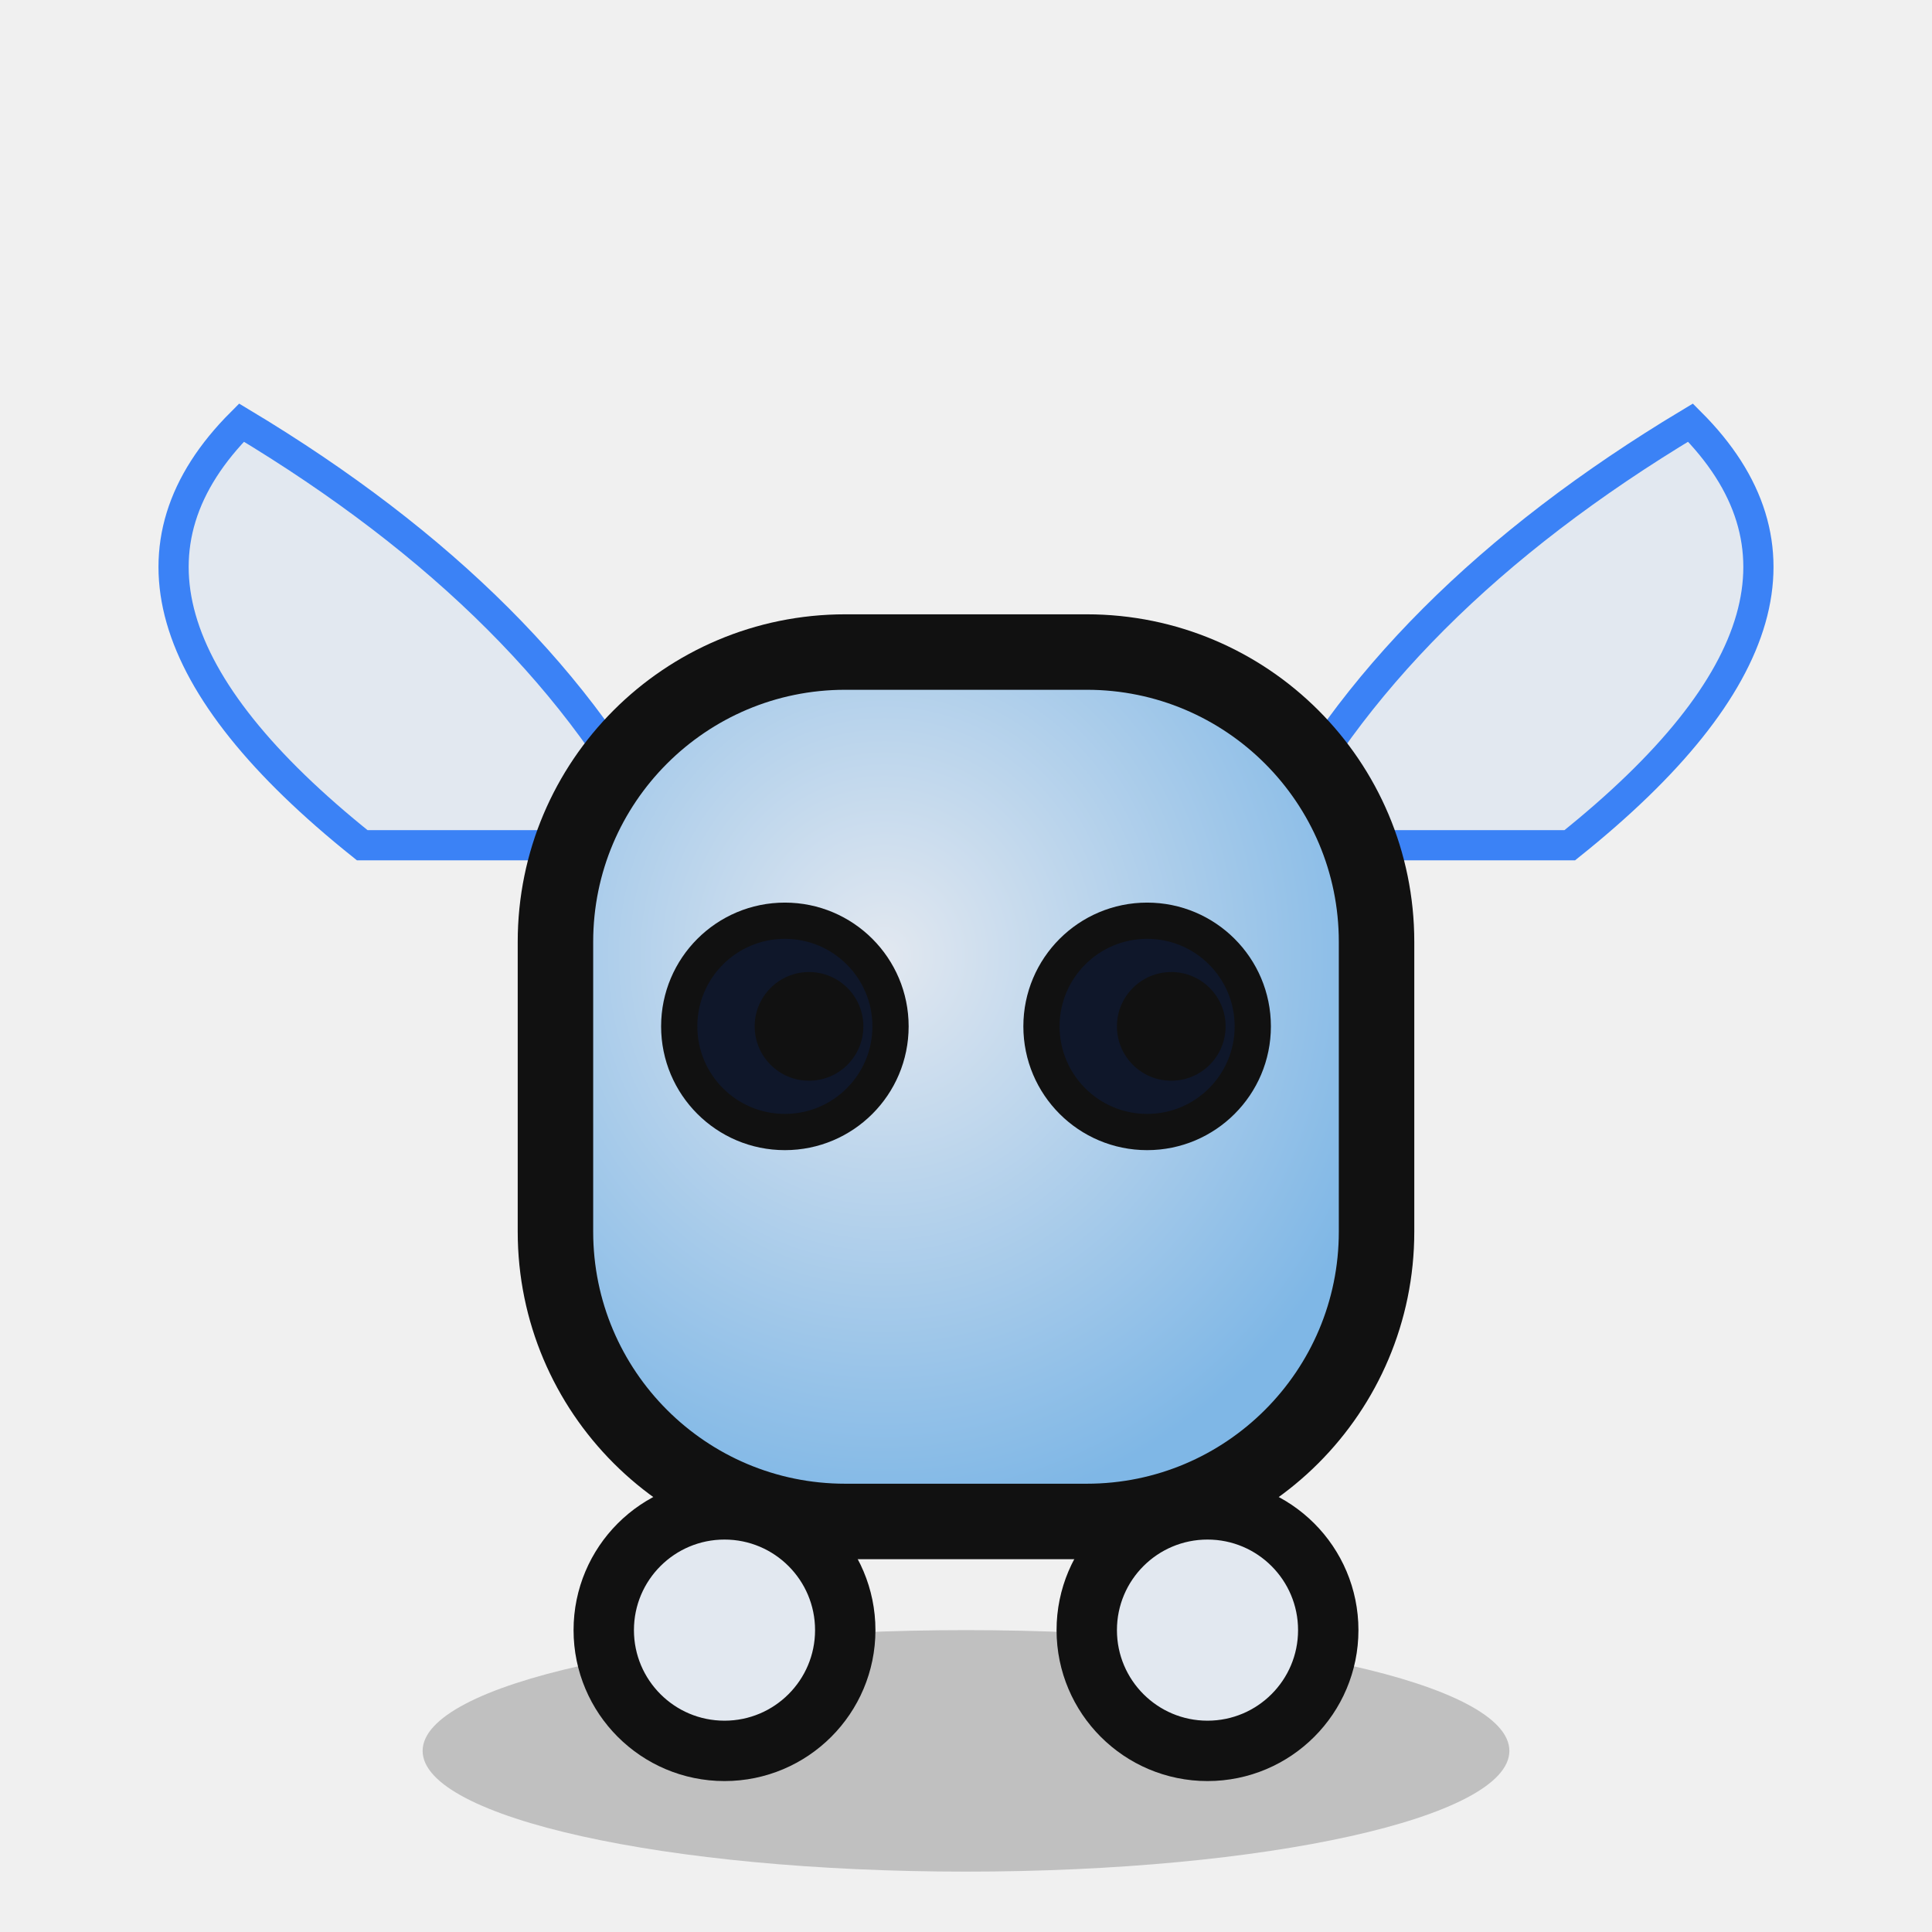
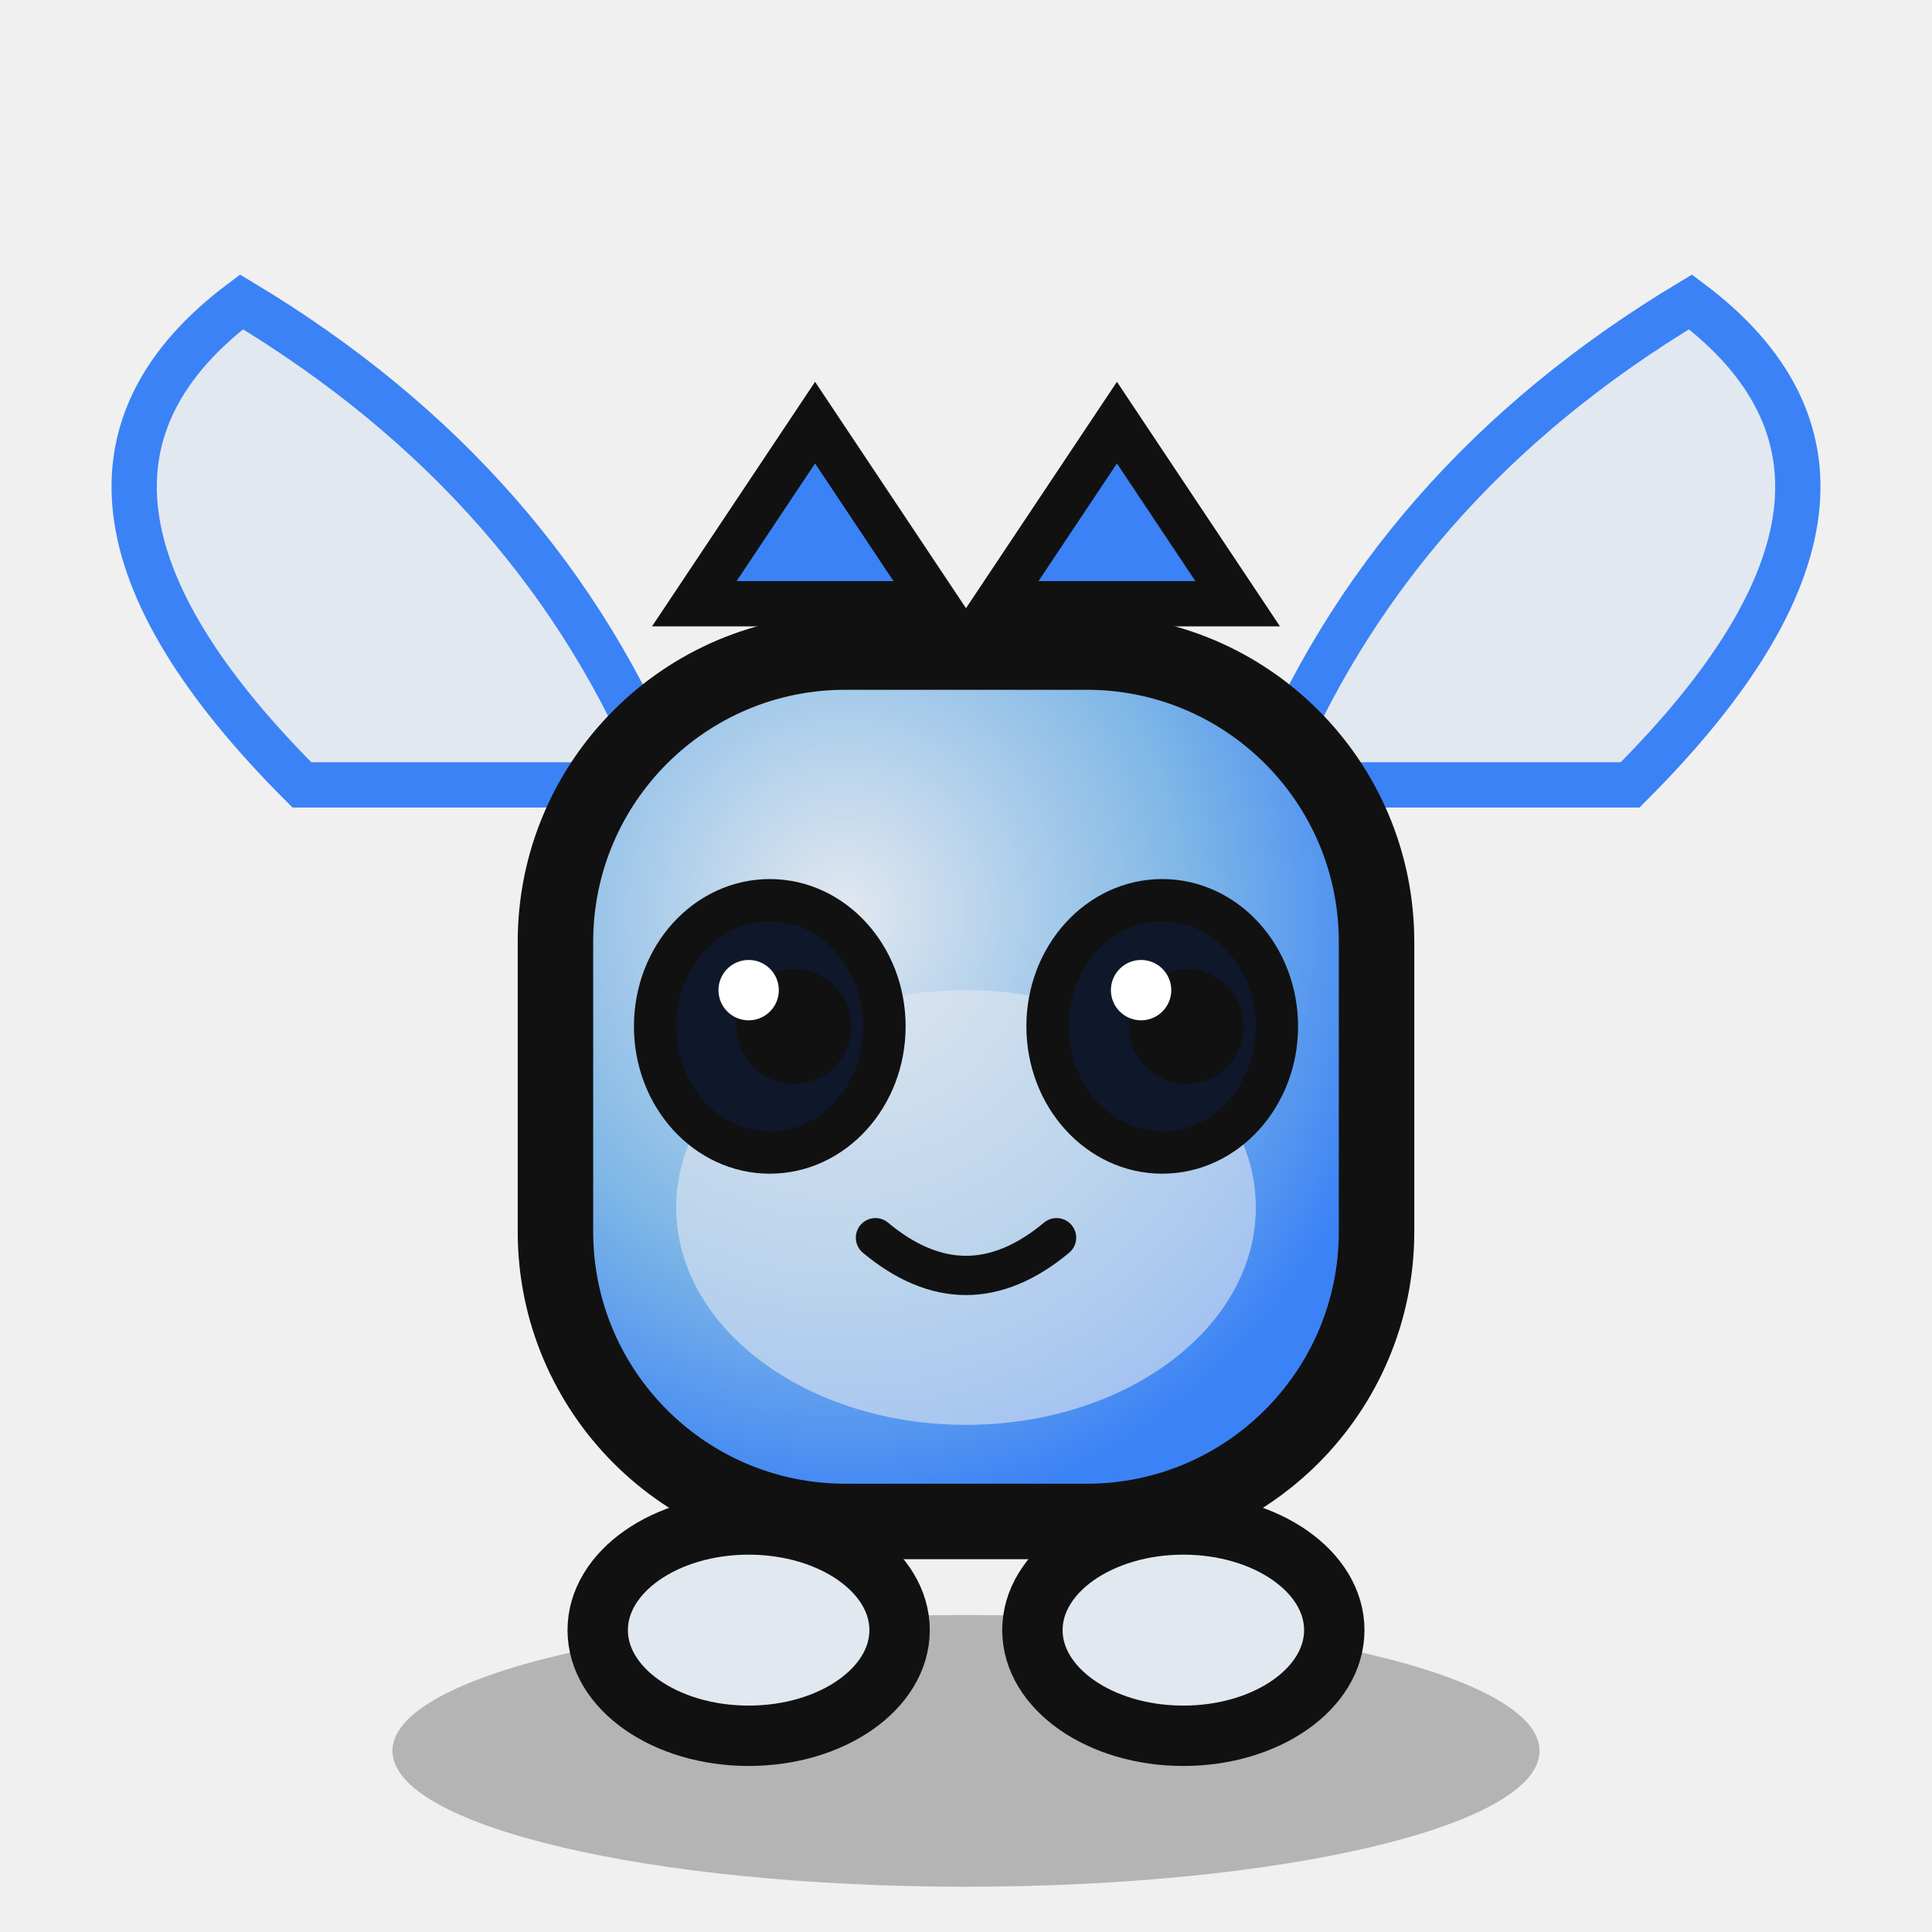
<svg xmlns="http://www.w3.org/2000/svg" viewBox="0 0 64 64" width="64" height="64">
  <defs>
-     <radialGradient id="grad" cx="40%" cy="35%" r="65%">
+     <radialGradient id="grad" cx="35%" cy="30%" r="70%">
      <stop offset="0%" stop-color="#E2E8F0" />
-       <stop offset="100%" stop-color="#7FB7E6" />
+       <stop offset="60%" stop-color="#7FB7E6" />
+       <stop offset="100%" stop-color="#3B82F6" />
    </radialGradient>
  </defs>
-   <ellipse cx="32" cy="58" rx="18" ry="4" fill="#000" opacity="0.2" />
-   <path d="M 12 28 Q 2 20 8 14 Q 18 20 22 28 Z M 52 28 Q 62 20 56 14 Q 46 20 42 28 Z" fill="#E2E8F0" stroke="#3B82F6" stroke-width="1" />
+   <ellipse cx="32" cy="58" rx="19" ry="4.5" fill="#000" opacity="0.25" />
+   <path d="M 10 26 Q 0 16 8 10 Q 18 16 22 26 Z M 54 26 Q 64 16 56 10 Q 46 16 42 26 Z" fill="#E2E8F0" stroke="#3B82F6" stroke-width="1.5" />
+   <polygon points="23,20 27,14 31,20" fill="#3B82F6" stroke="#111" stroke-width="1.5" />
+   <polygon points="33,20 37,14 41,20" fill="#3B82F6" stroke="#111" stroke-width="1.5" />
  <rect x="18.4" y="21.6" width="27.2" height="28.8" rx="9.6" fill="url(#grad)" stroke="#111" stroke-width="2.5" />
-   <circle cx="24" cy="54" r="4" fill="#E2E8F0" stroke="#111" stroke-width="2" />
-   <circle cx="40" cy="54" r="4" fill="#E2E8F0" stroke="#111" stroke-width="2" />
-   <circle cx="26" cy="34" r="3.5" fill="#0F172A" stroke="#111" stroke-width="1.2" />
-   <circle cx="26.8" cy="34" r="1.8" fill="#111" />
-   <circle cx="38" cy="34" r="3.5" fill="#0F172A" stroke="#111" stroke-width="1.2" />
-   <circle cx="38.8" cy="34" r="1.8" fill="#111" />
+   <ellipse cx="32" cy="40" rx="9.6" ry="7.2" fill="#E2E8F0" opacity="0.6" />
+   <ellipse cx="24.8" cy="54" rx="5" ry="3.5" fill="#E2E8F0" stroke="#111" stroke-width="2" />
+   <ellipse cx="39.2" cy="54" rx="5" ry="3.5" fill="#E2E8F0" stroke="#111" stroke-width="2" />
+   <ellipse cx="25.5" cy="34" rx="3.8" ry="4.18" fill="#0F172A" stroke="#111" stroke-width="1.4" />
+   <circle cx="26.3" cy="34" r="1.9" fill="#111" />
+   <circle cx="24.8" cy="32.8" r="1" fill="#FFF" />
+   <ellipse cx="38.5" cy="34" rx="3.8" ry="4.18" fill="#0F172A" stroke="#111" stroke-width="1.4" />
+   <circle cx="39.3" cy="34" r="1.9" fill="#111" />
+   <circle cx="37.8" cy="32.8" r="1" fill="#FFF" />
+   <path d="M 29 41 Q 32 43.5 35 41" stroke="#111" stroke-width="1.3" fill="none" stroke-linecap="round" />
</svg>
